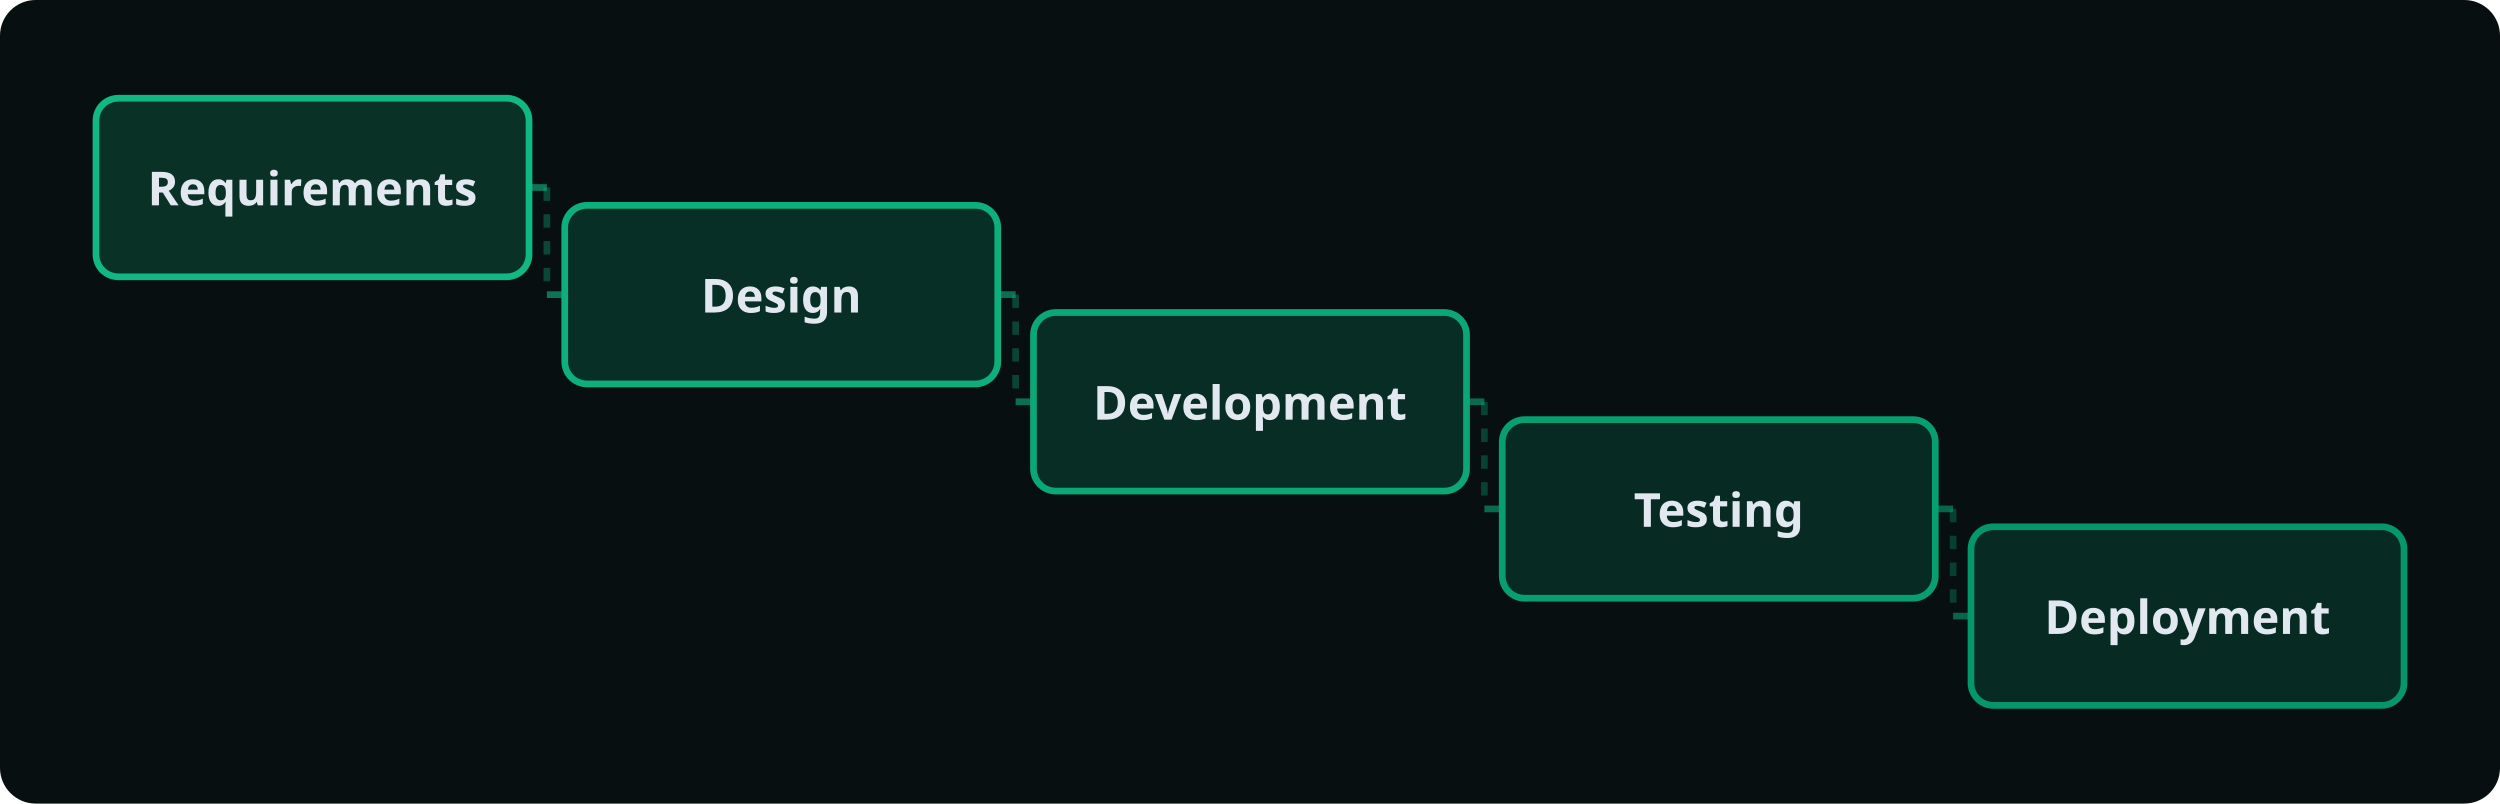
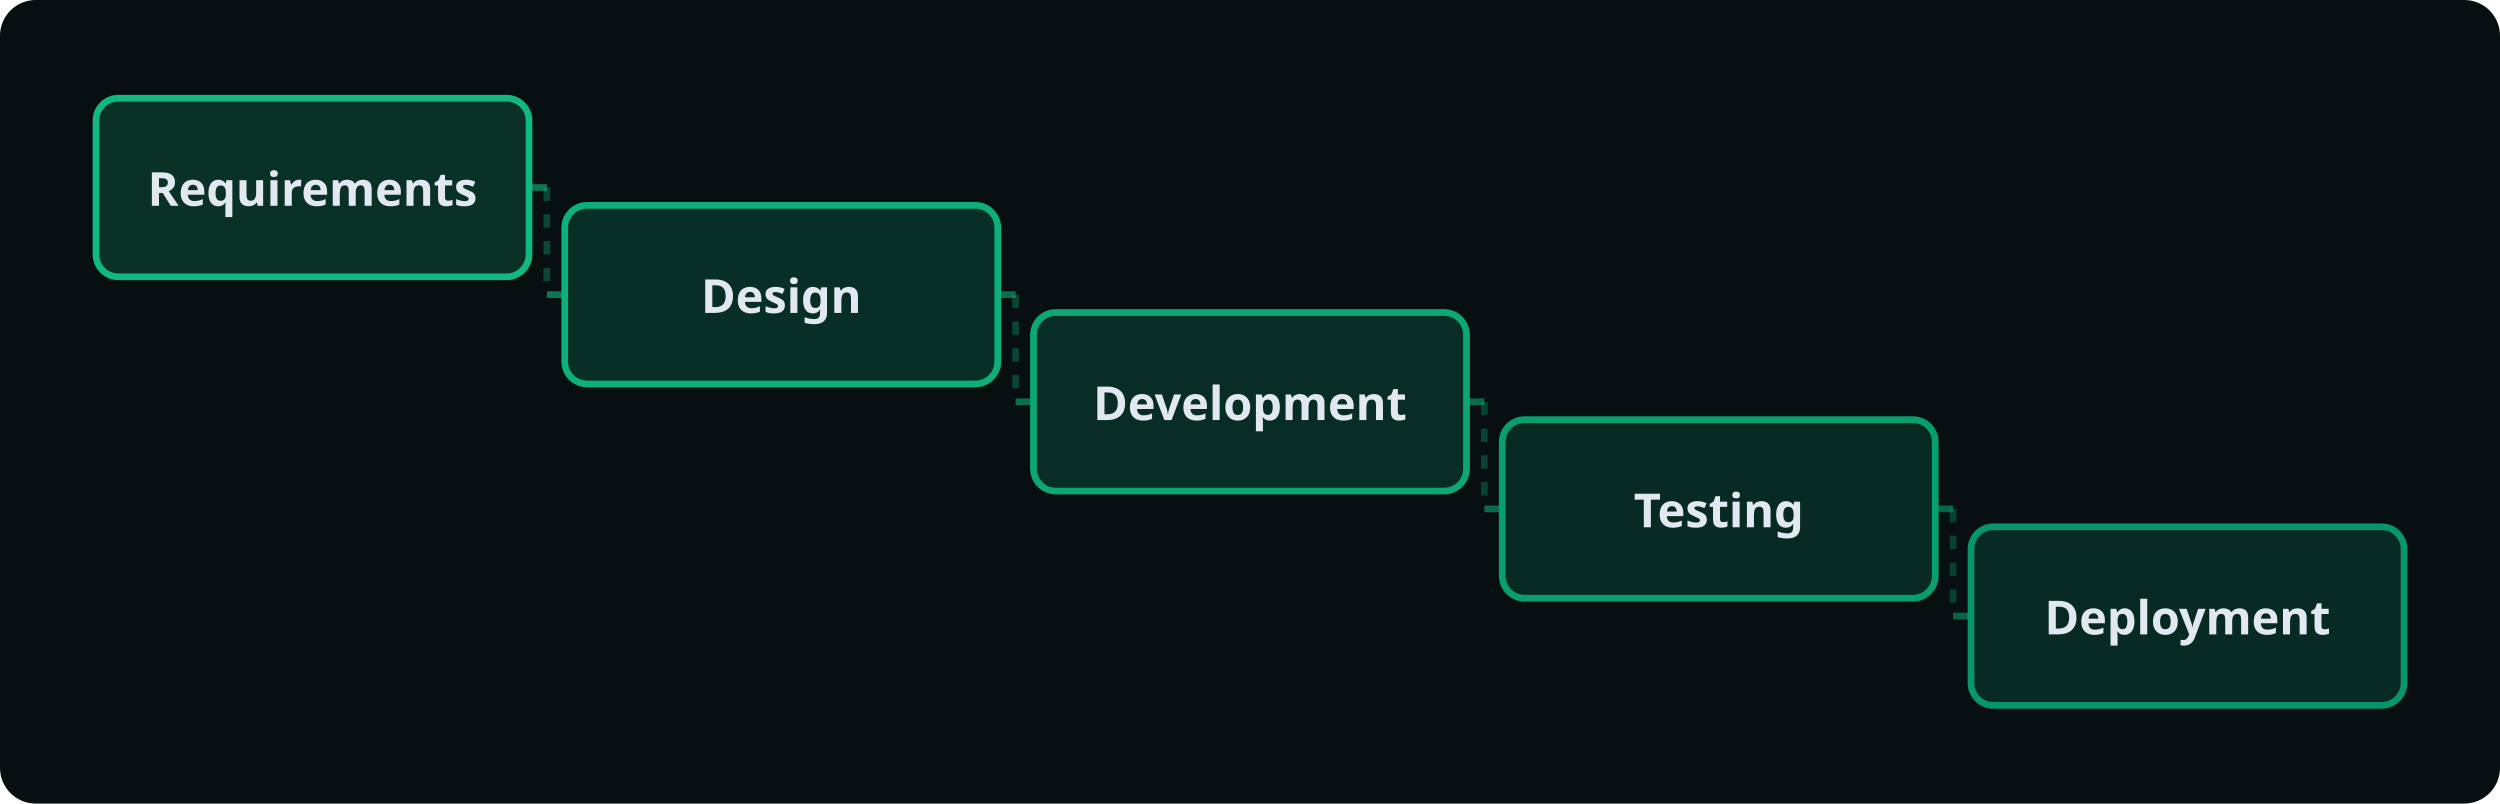
- <svg xmlns="http://www.w3.org/2000/svg" viewBox="0 0 560 180" style="width:100%;height:auto">
+ <svg xmlns="http://www.w3.org/2000/svg" data-mdart-scope="mdart-s1msk1w6" viewBox="0 0 560 180" style="width:100%;height:auto">
  <rect width="560" height="180" fill="#080f10" rx="8" />
-   <line x1="118.5" y1="42.0" x2="122.5" y2="42.0" stroke="#10b98199" stroke-width="1.5" />
-   <line x1="122.5" y1="42.0" x2="122.5" y2="66.0" stroke="#10b98155" stroke-width="1.5" stroke-dasharray="3,3" />
-   <line x1="122.5" y1="66.0" x2="126.5" y2="66.0" stroke="#10b98199" stroke-width="1.5" />
-   <line x1="223.5" y1="66.0" x2="227.5" y2="66.0" stroke="#0db07b99" stroke-width="1.5" />
-   <line x1="227.5" y1="66.0" x2="227.5" y2="90.0" stroke="#0db07b55" stroke-width="1.5" stroke-dasharray="3,3" />
-   <line x1="227.5" y1="90.0" x2="231.5" y2="90.0" stroke="#0db07b99" stroke-width="1.5" />
-   <line x1="328.5" y1="90.0" x2="332.5" y2="90.0" stroke="#0ba87599" stroke-width="1.5" />
-   <line x1="332.5" y1="90.0" x2="332.5" y2="114.0" stroke="#0ba87555" stroke-width="1.5" stroke-dasharray="3,3" />
-   <line x1="332.5" y1="114.0" x2="336.5" y2="114.0" stroke="#0ba87599" stroke-width="1.5" />
-   <line x1="433.5" y1="114.0" x2="437.5" y2="114.0" stroke="#089f6f99" stroke-width="1.5" />
-   <line x1="437.5" y1="114.0" x2="437.5" y2="138.0" stroke="#089f6f55" stroke-width="1.5" stroke-dasharray="3,3" />
-   <line x1="437.5" y1="138.0" x2="441.5" y2="138.0" stroke="#089f6f99" stroke-width="1.5" />
-   <rect x="21.5" y="22.0" width="97" height="40" rx="5" fill="#10b98133" stroke="#10b981" stroke-width="1.5" />
-   <text x="70.0" y="46.0" text-anchor="middle" font-size="10.5" fill="#e2e8f0" font-family="system-ui,sans-serif" font-weight="600">Requirements</text>
-   <rect x="126.5" y="46.0" width="97" height="40" rx="5" fill="#0db07b33" stroke="#0db07b" stroke-width="1.5" />
-   <text x="175.0" y="70.0" text-anchor="middle" font-size="10.5" fill="#e2e8f0" font-family="system-ui,sans-serif" font-weight="600">Design</text>
-   <rect x="231.5" y="70.0" width="97" height="40" rx="5" fill="#0ba87533" stroke="#0ba875" stroke-width="1.5" />
-   <text x="280.0" y="94.0" text-anchor="middle" font-size="10.5" fill="#e2e8f0" font-family="system-ui,sans-serif" font-weight="600">Development</text>
-   <rect x="336.5" y="94.0" width="97" height="40" rx="5" fill="#089f6f33" stroke="#089f6f" stroke-width="1.5" />
-   <text x="385.0" y="118.0" text-anchor="middle" font-size="10.5" fill="#e2e8f0" font-family="system-ui,sans-serif" font-weight="600">Testing</text>
-   <rect x="441.5" y="118.0" width="97" height="40" rx="5" fill="#05966933" stroke="#059669" stroke-width="1.5" />
-   <text x="490.0" y="142.0" text-anchor="middle" font-size="10.5" fill="#e2e8f0" font-family="system-ui,sans-serif" font-weight="600">Deployment</text>
+   <style>@keyframes mdart-s1msk1w6-mdart-enter{from{opacity:0}to{opacity:1}}@keyframes mdart-s1msk1w6-mdart-bar-grow{from{transform:matrix(0,0,0,1,0,0)}to{transform:matrix(1,0,0,1,0,0)}}@keyframes mdart-s1msk1w6-mdart-stroke-grow{from{stroke-dashoffset:1}to{stroke-dashoffset:0}}@keyframes mdart-s1msk1w6-mdart-marker-pop{from{opacity:0}to{opacity:1}}@keyframes mdart-s1msk1w6-mdart-loop{0%,100%{transform:scale(1.03)}15.0%{transform:scale(1)}95.4%{transform:scale(1)}}@keyframes mdart-s1msk1w6-mdart-bright-loop{0%,100%{filter:brightness(1.4) saturate(1.25) drop-shadow(0 0 6px rgba(255,255,255,.4))}15.0%{filter:brightness(1) saturate(1)}95.4%{filter:brightness(1) saturate(1)}}[data-mdart-scope="mdart-s1msk1w6"] .mdart-n0{transform-box:fill-box;transform-origin:50% 50%;animation:mdart-s1msk1w6-mdart-loop 10800ms ease-in-out 3921ms infinite,mdart-s1msk1w6-mdart-enter 461ms ease-out 0ms 1 both}[data-mdart-scope="mdart-s1msk1w6"] .mdart-n0 rect:not(.mdart-no-glow),[data-mdart-scope="mdart-s1msk1w6"] .mdart-n0 circle:not(.mdart-no-glow),[data-mdart-scope="mdart-s1msk1w6"] .mdart-n0 polygon:not(.mdart-no-glow),[data-mdart-scope="mdart-s1msk1w6"] .mdart-n0 ellipse:not(.mdart-no-glow){animation:mdart-s1msk1w6-mdart-bright-loop 10800ms ease-in-out 3921ms infinite}[data-mdart-scope="mdart-s1msk1w6"] .mdart-n0 .mdart-glow-text{animation:mdart-s1msk1w6-mdart-bright-loop 10800ms ease-in-out 3921ms infinite}[data-mdart-scope="mdart-s1msk1w6"] .mdart-n0 .mdart-glow-stroke{animation:mdart-s1msk1w6-mdart-bright-loop 10800ms ease-in-out 3921ms infinite}[data-mdart-scope="mdart-s1msk1w6"] .mdart-n0 .mdart-bar-grow{transform-box:fill-box;transform-origin:left center;animation:mdart-s1msk1w6-mdart-bar-grow 900ms ease-out 346ms 1 both}[data-mdart-scope="mdart-s1msk1w6"] .mdart-n0 .mdart-stroke-grow{stroke-dasharray:1;stroke-dashoffset:1;animation:mdart-s1msk1w6-mdart-stroke-grow 900ms ease-out 346ms 1 both}[data-mdart-scope="mdart-s1msk1w6"] .mdart-n0 .mdart-marker-pop{opacity:0;animation:mdart-s1msk1w6-mdart-marker-pop 180ms ease-out 1246ms 1 both}[data-mdart-scope="mdart-s1msk1w6"] .mdart-arr-n0{animation:mdart-s1msk1w6-mdart-enter 461ms ease-out 0ms 1 both}[data-mdart-scope="mdart-s1msk1w6"] .mdart-n1{transform-box:fill-box;transform-origin:50% 50%;animation:mdart-s1msk1w6-mdart-loop 10800ms ease-in-out 5721ms infinite,mdart-s1msk1w6-mdart-enter 461ms ease-out 640ms 1 both}[data-mdart-scope="mdart-s1msk1w6"] .mdart-n1 rect:not(.mdart-no-glow),[data-mdart-scope="mdart-s1msk1w6"] .mdart-n1 circle:not(.mdart-no-glow),[data-mdart-scope="mdart-s1msk1w6"] .mdart-n1 polygon:not(.mdart-no-glow),[data-mdart-scope="mdart-s1msk1w6"] .mdart-n1 ellipse:not(.mdart-no-glow){animation:mdart-s1msk1w6-mdart-bright-loop 10800ms ease-in-out 5721ms infinite}[data-mdart-scope="mdart-s1msk1w6"] .mdart-n1 .mdart-glow-text{animation:mdart-s1msk1w6-mdart-bright-loop 10800ms ease-in-out 5721ms infinite}[data-mdart-scope="mdart-s1msk1w6"] .mdart-n1 .mdart-glow-stroke{animation:mdart-s1msk1w6-mdart-bright-loop 10800ms ease-in-out 5721ms infinite}[data-mdart-scope="mdart-s1msk1w6"] .mdart-n1 .mdart-bar-grow{transform-box:fill-box;transform-origin:left center;animation:mdart-s1msk1w6-mdart-bar-grow 900ms ease-out 986ms 1 both}[data-mdart-scope="mdart-s1msk1w6"] .mdart-n1 .mdart-stroke-grow{stroke-dasharray:1;stroke-dashoffset:1;animation:mdart-s1msk1w6-mdart-stroke-grow 900ms ease-out 986ms 1 both}[data-mdart-scope="mdart-s1msk1w6"] .mdart-n1 .mdart-marker-pop{opacity:0;animation:mdart-s1msk1w6-mdart-marker-pop 180ms ease-out 1886ms 1 both}[data-mdart-scope="mdart-s1msk1w6"] .mdart-arr-n1{animation:mdart-s1msk1w6-mdart-enter 461ms ease-out 640ms 1 both}[data-mdart-scope="mdart-s1msk1w6"] .mdart-n2{transform-box:fill-box;transform-origin:50% 50%;animation:mdart-s1msk1w6-mdart-loop 10800ms ease-in-out 7521ms infinite,mdart-s1msk1w6-mdart-enter 461ms ease-out 1280ms 1 both}[data-mdart-scope="mdart-s1msk1w6"] .mdart-n2 rect:not(.mdart-no-glow),[data-mdart-scope="mdart-s1msk1w6"] .mdart-n2 circle:not(.mdart-no-glow),[data-mdart-scope="mdart-s1msk1w6"] .mdart-n2 polygon:not(.mdart-no-glow),[data-mdart-scope="mdart-s1msk1w6"] .mdart-n2 ellipse:not(.mdart-no-glow){animation:mdart-s1msk1w6-mdart-bright-loop 10800ms ease-in-out 7521ms infinite}[data-mdart-scope="mdart-s1msk1w6"] .mdart-n2 .mdart-glow-text{animation:mdart-s1msk1w6-mdart-bright-loop 10800ms ease-in-out 7521ms infinite}[data-mdart-scope="mdart-s1msk1w6"] .mdart-n2 .mdart-glow-stroke{animation:mdart-s1msk1w6-mdart-bright-loop 10800ms ease-in-out 7521ms infinite}[data-mdart-scope="mdart-s1msk1w6"] .mdart-n2 .mdart-bar-grow{transform-box:fill-box;transform-origin:left center;animation:mdart-s1msk1w6-mdart-bar-grow 900ms ease-out 1626ms 1 both}[data-mdart-scope="mdart-s1msk1w6"] .mdart-n2 .mdart-stroke-grow{stroke-dasharray:1;stroke-dashoffset:1;animation:mdart-s1msk1w6-mdart-stroke-grow 900ms ease-out 1626ms 1 both}[data-mdart-scope="mdart-s1msk1w6"] .mdart-n2 .mdart-marker-pop{opacity:0;animation:mdart-s1msk1w6-mdart-marker-pop 180ms ease-out 2526ms 1 both}[data-mdart-scope="mdart-s1msk1w6"] .mdart-arr-n2{animation:mdart-s1msk1w6-mdart-enter 461ms ease-out 1280ms 1 both}[data-mdart-scope="mdart-s1msk1w6"] .mdart-n3{transform-box:fill-box;transform-origin:50% 50%;animation:mdart-s1msk1w6-mdart-loop 10800ms ease-in-out 9321ms infinite,mdart-s1msk1w6-mdart-enter 461ms ease-out 1920ms 1 both}[data-mdart-scope="mdart-s1msk1w6"] .mdart-n3 rect:not(.mdart-no-glow),[data-mdart-scope="mdart-s1msk1w6"] .mdart-n3 circle:not(.mdart-no-glow),[data-mdart-scope="mdart-s1msk1w6"] .mdart-n3 polygon:not(.mdart-no-glow),[data-mdart-scope="mdart-s1msk1w6"] .mdart-n3 ellipse:not(.mdart-no-glow){animation:mdart-s1msk1w6-mdart-bright-loop 10800ms ease-in-out 9321ms infinite}[data-mdart-scope="mdart-s1msk1w6"] .mdart-n3 .mdart-glow-text{animation:mdart-s1msk1w6-mdart-bright-loop 10800ms ease-in-out 9321ms infinite}[data-mdart-scope="mdart-s1msk1w6"] .mdart-n3 .mdart-glow-stroke{animation:mdart-s1msk1w6-mdart-bright-loop 10800ms ease-in-out 9321ms infinite}[data-mdart-scope="mdart-s1msk1w6"] .mdart-n3 .mdart-bar-grow{transform-box:fill-box;transform-origin:left center;animation:mdart-s1msk1w6-mdart-bar-grow 900ms ease-out 2266ms 1 both}[data-mdart-scope="mdart-s1msk1w6"] .mdart-n3 .mdart-stroke-grow{stroke-dasharray:1;stroke-dashoffset:1;animation:mdart-s1msk1w6-mdart-stroke-grow 900ms ease-out 2266ms 1 both}[data-mdart-scope="mdart-s1msk1w6"] .mdart-n3 .mdart-marker-pop{opacity:0;animation:mdart-s1msk1w6-mdart-marker-pop 180ms ease-out 3166ms 1 both}[data-mdart-scope="mdart-s1msk1w6"] .mdart-arr-n3{animation:mdart-s1msk1w6-mdart-enter 461ms ease-out 1920ms 1 both}[data-mdart-scope="mdart-s1msk1w6"] .mdart-n4{transform-box:fill-box;transform-origin:50% 50%;animation:mdart-s1msk1w6-mdart-loop 10800ms ease-in-out 11121ms infinite,mdart-s1msk1w6-mdart-enter 461ms ease-out 2560ms 1 both}[data-mdart-scope="mdart-s1msk1w6"] .mdart-n4 rect:not(.mdart-no-glow),[data-mdart-scope="mdart-s1msk1w6"] .mdart-n4 circle:not(.mdart-no-glow),[data-mdart-scope="mdart-s1msk1w6"] .mdart-n4 polygon:not(.mdart-no-glow),[data-mdart-scope="mdart-s1msk1w6"] .mdart-n4 ellipse:not(.mdart-no-glow){animation:mdart-s1msk1w6-mdart-bright-loop 10800ms ease-in-out 11121ms infinite}[data-mdart-scope="mdart-s1msk1w6"] .mdart-n4 .mdart-glow-text{animation:mdart-s1msk1w6-mdart-bright-loop 10800ms ease-in-out 11121ms infinite}[data-mdart-scope="mdart-s1msk1w6"] .mdart-n4 .mdart-glow-stroke{animation:mdart-s1msk1w6-mdart-bright-loop 10800ms ease-in-out 11121ms infinite}[data-mdart-scope="mdart-s1msk1w6"] .mdart-n4 .mdart-bar-grow{transform-box:fill-box;transform-origin:left center;animation:mdart-s1msk1w6-mdart-bar-grow 900ms ease-out 2906ms 1 both}[data-mdart-scope="mdart-s1msk1w6"] .mdart-n4 .mdart-stroke-grow{stroke-dasharray:1;stroke-dashoffset:1;animation:mdart-s1msk1w6-mdart-stroke-grow 900ms ease-out 2906ms 1 both}[data-mdart-scope="mdart-s1msk1w6"] .mdart-n4 .mdart-marker-pop{opacity:0;animation:mdart-s1msk1w6-mdart-marker-pop 180ms ease-out 3806ms 1 both}[data-mdart-scope="mdart-s1msk1w6"] .mdart-arr-n4{animation:mdart-s1msk1w6-mdart-enter 461ms ease-out 2560ms 1 both}</style>
+   <g class="mdart-arr-n1">
+     <line x1="118.5" y1="42.0" x2="122.5" y2="42.0" stroke="#10b98199" stroke-width="1.5" />
+     <line x1="122.5" y1="42.0" x2="122.5" y2="66.0" stroke="#10b98155" stroke-width="1.5" stroke-dasharray="3,3" />
+     <line x1="122.5" y1="66.0" x2="126.5" y2="66.0" stroke="#10b98199" stroke-width="1.5" />
+   </g>
+   <g class="mdart-arr-n2">
+     <line x1="223.5" y1="66.0" x2="227.5" y2="66.0" stroke="#0db07b99" stroke-width="1.5" />
+     <line x1="227.5" y1="66.0" x2="227.5" y2="90.0" stroke="#0db07b55" stroke-width="1.5" stroke-dasharray="3,3" />
+     <line x1="227.5" y1="90.0" x2="231.5" y2="90.0" stroke="#0db07b99" stroke-width="1.5" />
+   </g>
+   <g class="mdart-arr-n3">
+     <line x1="328.5" y1="90.0" x2="332.5" y2="90.0" stroke="#0ba87599" stroke-width="1.5" />
+     <line x1="332.5" y1="90.0" x2="332.5" y2="114.0" stroke="#0ba87555" stroke-width="1.5" stroke-dasharray="3,3" />
+     <line x1="332.5" y1="114.0" x2="336.5" y2="114.0" stroke="#0ba87599" stroke-width="1.5" />
+   </g>
+   <g class="mdart-arr-n4">
+     <line x1="433.5" y1="114.0" x2="437.5" y2="114.0" stroke="#089f6f99" stroke-width="1.5" />
+     <line x1="437.5" y1="114.0" x2="437.5" y2="138.0" stroke="#089f6f55" stroke-width="1.5" stroke-dasharray="3,3" />
+     <line x1="437.5" y1="138.0" x2="441.5" y2="138.0" stroke="#089f6f99" stroke-width="1.5" />
+   </g>
+   <g class="mdart-n0">
+     <rect x="21.5" y="22.0" width="97" height="40" rx="5" fill="#10b98133" stroke="#10b981" stroke-width="1.5" />
+     <text x="70.0" y="46.1" text-anchor="middle" font-size="10.5" fill="#e2e8f0" font-family="'Noto Sans', 'Noto Sans CJK', Inter, -apple-system, BlinkMacSystemFont, 'Segoe UI', Roboto, 'Helvetica Neue', Arial, sans-serif" font-weight="600">Requirements</text>
+   </g>
+   <g class="mdart-n1">
+     <rect x="126.5" y="46.0" width="97" height="40" rx="5" fill="#0db07b33" stroke="#0db07b" stroke-width="1.5" />
+     <text x="175.0" y="70.1" text-anchor="middle" font-size="10.5" fill="#e2e8f0" font-family="'Noto Sans', 'Noto Sans CJK', Inter, -apple-system, BlinkMacSystemFont, 'Segoe UI', Roboto, 'Helvetica Neue', Arial, sans-serif" font-weight="600">Design</text>
+   </g>
+   <g class="mdart-n2">
+     <rect x="231.5" y="70.0" width="97" height="40" rx="5" fill="#0ba87533" stroke="#0ba875" stroke-width="1.5" />
+     <text x="280.0" y="94.1" text-anchor="middle" font-size="10.5" fill="#e2e8f0" font-family="'Noto Sans', 'Noto Sans CJK', Inter, -apple-system, BlinkMacSystemFont, 'Segoe UI', Roboto, 'Helvetica Neue', Arial, sans-serif" font-weight="600">Development</text>
+   </g>
+   <g class="mdart-n3">
+     <rect x="336.5" y="94.0" width="97" height="40" rx="5" fill="#089f6f33" stroke="#089f6f" stroke-width="1.5" />
+     <text x="385.0" y="118.1" text-anchor="middle" font-size="10.5" fill="#e2e8f0" font-family="'Noto Sans', 'Noto Sans CJK', Inter, -apple-system, BlinkMacSystemFont, 'Segoe UI', Roboto, 'Helvetica Neue', Arial, sans-serif" font-weight="600">Testing</text>
+   </g>
+   <g class="mdart-n4">
+     <rect x="441.5" y="118.0" width="97" height="40" rx="5" fill="#05966933" stroke="#059669" stroke-width="1.5" />
+     <text x="490.0" y="142.1" text-anchor="middle" font-size="10.5" fill="#e2e8f0" font-family="'Noto Sans', 'Noto Sans CJK', Inter, -apple-system, BlinkMacSystemFont, 'Segoe UI', Roboto, 'Helvetica Neue', Arial, sans-serif" font-weight="600">Deployment</text>
+   </g>
</svg>
